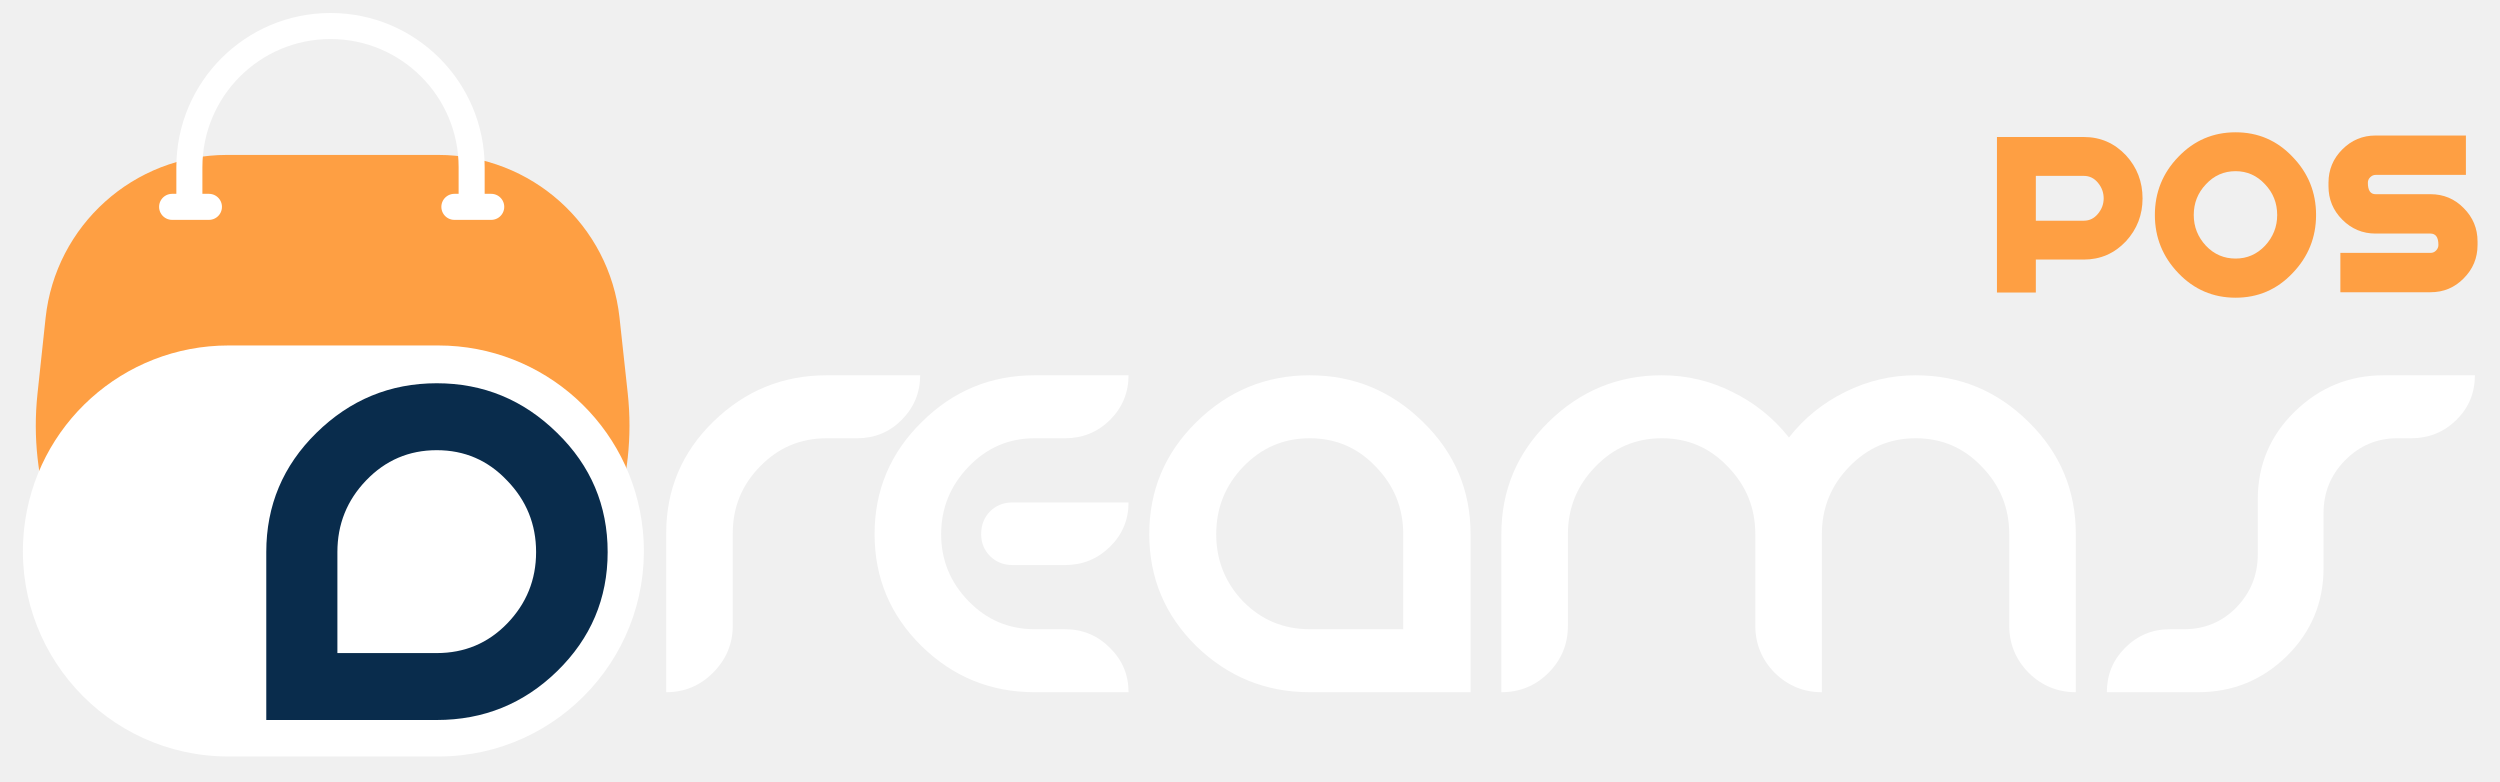
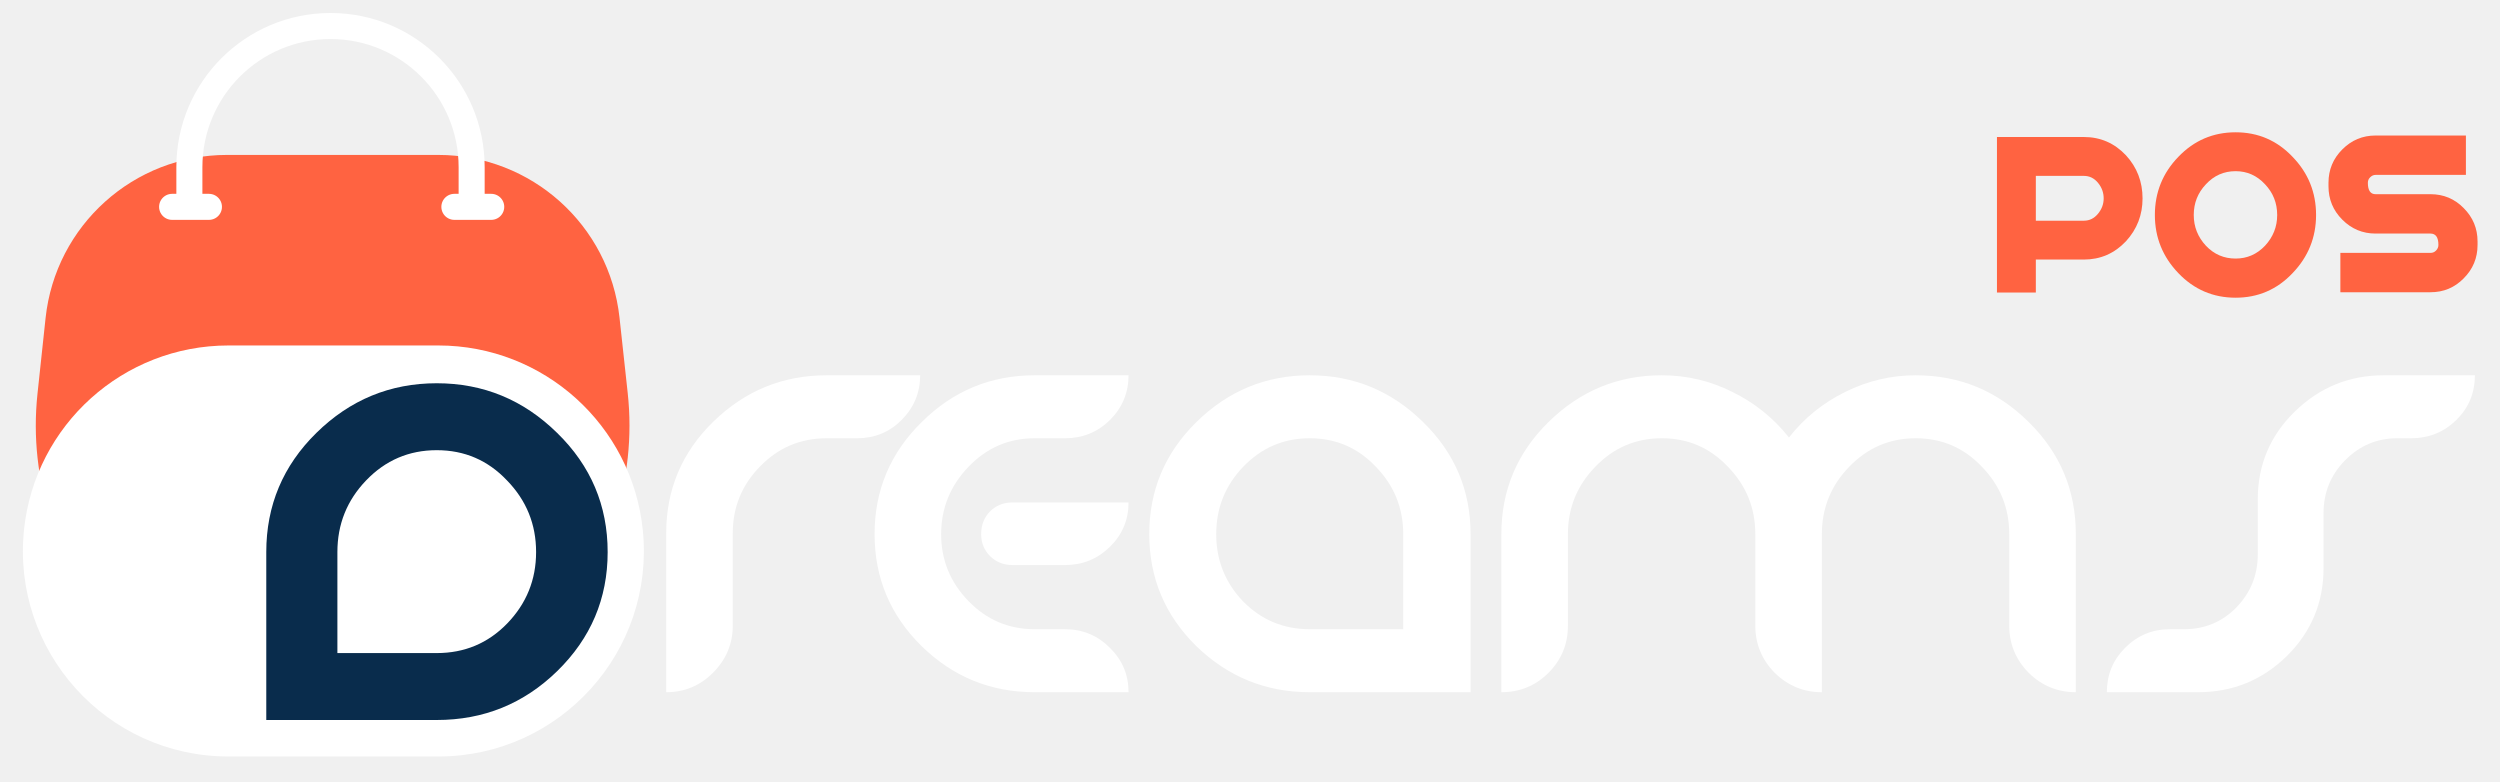
<svg xmlns="http://www.w3.org/2000/svg" width="96" height="30" viewBox="0 0 96 30" fill="none">
  <path d="M28.138 20.481C28.138 19.477 28.488 18.62 29.188 17.91C29.887 17.189 30.739 16.829 31.743 16.829H32.915C33.584 16.829 34.152 16.596 34.619 16.13C35.095 15.653 35.334 15.08 35.334 14.411H31.743C30.06 14.411 28.61 15.004 27.392 16.191C26.186 17.367 25.582 18.797 25.582 20.481V26.581C26.282 26.581 26.88 26.333 27.377 25.836C27.884 25.329 28.138 24.725 28.138 24.025V20.481Z" fill="white" />
  <path d="M39.73 26.581C38.047 26.581 36.601 25.993 35.395 24.816C34.188 23.63 33.584 22.195 33.584 20.511C33.584 18.828 34.188 17.392 35.395 16.206C36.601 15.009 38.047 14.411 39.73 14.411H43.336C43.336 15.08 43.097 15.653 42.621 16.13C42.144 16.596 41.571 16.829 40.902 16.829H39.73C38.736 16.829 37.889 17.195 37.19 17.925C36.49 18.655 36.14 19.517 36.14 20.511C36.14 21.505 36.49 22.362 37.19 23.082C37.889 23.802 38.736 24.162 39.73 24.162H40.902C41.571 24.162 42.144 24.401 42.621 24.877C43.097 25.344 43.336 25.912 43.336 26.581H39.73ZM38.878 19.294H43.336C43.336 19.963 43.097 20.531 42.621 20.998C42.144 21.464 41.571 21.698 40.902 21.698H38.878C38.544 21.698 38.26 21.586 38.026 21.363C37.793 21.13 37.676 20.846 37.676 20.511C37.676 20.166 37.788 19.877 38.011 19.644C38.244 19.411 38.533 19.294 38.878 19.294Z" fill="white" />
  <path d="M56.47 20.511V26.581H50.294C48.61 26.581 47.16 25.993 45.943 24.816C44.736 23.63 44.132 22.195 44.132 20.511C44.132 18.828 44.736 17.392 45.943 16.206C47.16 15.009 48.61 14.411 50.294 14.411C51.977 14.411 53.428 15.009 54.645 16.206C55.862 17.392 56.47 18.828 56.47 20.511ZM53.884 24.162V20.511C53.884 19.507 53.534 18.645 52.834 17.925C52.145 17.195 51.298 16.829 50.294 16.829C49.29 16.829 48.438 17.195 47.738 17.925C47.048 18.645 46.703 19.507 46.703 20.511C46.703 21.515 47.048 22.377 47.738 23.097C48.438 23.807 49.29 24.162 50.294 24.162H53.884Z" fill="white" />
  <path d="M69.96 20.511V26.581C69.26 26.581 68.656 26.333 68.149 25.836C67.652 25.329 67.404 24.725 67.404 24.025V20.511C67.404 19.507 67.054 18.645 66.354 17.925C65.664 17.195 64.817 16.829 63.813 16.829C62.809 16.829 61.957 17.195 61.258 17.925C60.558 18.645 60.208 19.507 60.208 20.511V24.025C60.208 24.735 59.959 25.339 59.462 25.836C58.965 26.333 58.362 26.581 57.652 26.581V20.511C57.652 18.828 58.255 17.392 59.462 16.206C60.679 15.009 62.13 14.411 63.813 14.411C64.767 14.411 65.669 14.623 66.521 15.05C67.373 15.465 68.098 16.049 68.697 16.799C69.275 16.059 69.995 15.476 70.857 15.05C71.719 14.623 72.622 14.411 73.565 14.411C75.249 14.411 76.694 15.009 77.901 16.206C79.108 17.392 79.711 18.828 79.711 20.511V26.581C79.011 26.581 78.408 26.333 77.901 25.836C77.404 25.329 77.155 24.725 77.155 24.025V20.511C77.155 19.507 76.805 18.645 76.106 17.925C75.416 17.195 74.569 16.829 73.565 16.829C72.561 16.829 71.709 17.195 71.009 17.925C70.309 18.645 69.96 19.507 69.96 20.511Z" fill="white" />
  <path d="M86.699 19.172C86.699 17.854 87.171 16.733 88.114 15.81C89.067 14.877 90.208 14.411 91.537 14.411H95.036C95.036 15.09 94.797 15.663 94.321 16.13C93.844 16.596 93.266 16.829 92.587 16.829H92.054C91.273 16.829 90.604 17.113 90.046 17.681C89.498 18.239 89.224 18.914 89.224 19.705V21.819C89.224 23.138 88.753 24.264 87.81 25.197C86.866 26.12 85.73 26.581 84.402 26.581H80.903C80.903 25.912 81.136 25.344 81.603 24.877C82.079 24.401 82.652 24.162 83.322 24.162H83.869C84.66 24.162 85.33 23.883 85.877 23.326C86.425 22.758 86.699 22.078 86.699 21.287V19.172Z" fill="white" />
-   <path d="M80.021 5.261C80.655 5.261 81.194 5.495 81.637 5.964C82.062 6.427 82.274 6.979 82.274 7.619C82.274 8.253 82.062 8.801 81.637 9.264C81.194 9.733 80.655 9.967 80.021 9.967H78.176V11.232H76.683V5.261H80.021ZM80.021 8.475C80.236 8.475 80.417 8.386 80.563 8.208C80.709 8.031 80.781 7.834 80.781 7.619C80.781 7.397 80.709 7.197 80.563 7.02C80.417 6.842 80.236 6.754 80.021 6.754H78.176V8.475H80.021Z" fill="#FE9F43" />
-   <path d="M85.847 5.08C86.709 5.08 87.438 5.394 88.033 6.021C88.636 6.643 88.937 7.387 88.937 8.256C88.937 9.118 88.636 9.863 88.033 10.49C87.438 11.118 86.709 11.432 85.847 11.432C84.984 11.432 84.252 11.118 83.65 10.49C83.048 9.863 82.747 9.118 82.747 8.256C82.747 7.387 83.048 6.643 83.65 6.021C84.252 5.394 84.984 5.08 85.847 5.08ZM85.847 9.929C86.29 9.929 86.667 9.764 86.978 9.435C87.289 9.099 87.444 8.706 87.444 8.256C87.444 7.799 87.289 7.406 86.978 7.077C86.667 6.741 86.29 6.573 85.847 6.573C85.397 6.573 85.016 6.741 84.706 7.077C84.395 7.406 84.24 7.799 84.24 8.256C84.24 8.706 84.395 9.099 84.706 9.435C85.016 9.764 85.397 9.929 85.847 9.929Z" fill="#FE9F43" />
-   <path d="M90.926 7.02C90.926 7.311 91.024 7.457 91.22 7.457H93.331C93.832 7.457 94.257 7.635 94.605 7.99C94.96 8.345 95.138 8.772 95.138 9.273V9.406C95.138 9.907 94.96 10.335 94.605 10.69C94.257 11.045 93.832 11.222 93.331 11.222H89.87V9.711H93.331C93.414 9.711 93.483 9.682 93.54 9.625C93.604 9.562 93.635 9.489 93.635 9.406C93.635 9.115 93.534 8.969 93.331 8.969H91.22C90.726 8.969 90.301 8.791 89.946 8.437C89.591 8.082 89.414 7.654 89.414 7.153V7.02C89.414 6.519 89.591 6.091 89.946 5.736C90.301 5.381 90.726 5.204 91.22 5.204H94.691V6.716H91.22C91.144 6.716 91.075 6.747 91.011 6.811C90.954 6.868 90.926 6.937 90.926 7.02Z" fill="#FE9F43" />
-   <path d="M1.75 12.215C2.13 8.652 5.137 5.949 8.72 5.949H16.825C20.4 5.949 23.402 8.641 23.789 12.195L24.104 15.091C24.839 21.834 19.557 27.723 12.774 27.723C6 27.723 0.721 21.851 1.44 15.115L1.75 12.215Z" fill="#FE9F43" />
+   <path d="M80.021 5.261C80.655 5.261 81.194 5.495 81.637 5.964C82.062 6.427 82.274 6.979 82.274 7.619C82.274 8.253 82.062 8.801 81.637 9.264C81.194 9.733 80.655 9.967 80.021 9.967H78.176V11.232H76.683V5.261H80.021ZM80.021 8.475C80.236 8.475 80.417 8.386 80.563 8.208C80.709 8.031 80.781 7.834 80.781 7.619C80.781 7.397 80.709 7.197 80.563 7.02C80.417 6.842 80.236 6.754 80.021 6.754H78.176V8.475H80.021Z" fill="#ff6341" />
+   <path d="M85.847 5.08C86.709 5.08 87.438 5.394 88.033 6.021C88.636 6.643 88.937 7.387 88.937 8.256C88.937 9.118 88.636 9.863 88.033 10.49C87.438 11.118 86.709 11.432 85.847 11.432C84.984 11.432 84.252 11.118 83.65 10.49C83.048 9.863 82.747 9.118 82.747 8.256C82.747 7.387 83.048 6.643 83.65 6.021C84.252 5.394 84.984 5.08 85.847 5.08ZM85.847 9.929C86.29 9.929 86.667 9.764 86.978 9.435C87.289 9.099 87.444 8.706 87.444 8.256C87.444 7.799 87.289 7.406 86.978 7.077C86.667 6.741 86.29 6.573 85.847 6.573C85.397 6.573 85.016 6.741 84.706 7.077C84.395 7.406 84.24 7.799 84.24 8.256C84.24 8.706 84.395 9.099 84.706 9.435C85.016 9.764 85.397 9.929 85.847 9.929Z" fill="#ff6341" />
+   <path d="M90.926 7.02C90.926 7.311 91.024 7.457 91.22 7.457H93.331C93.832 7.457 94.257 7.635 94.605 7.99C94.96 8.345 95.138 8.772 95.138 9.273V9.406C95.138 9.907 94.96 10.335 94.605 10.69C94.257 11.045 93.832 11.222 93.331 11.222H89.87V9.711H93.331C93.414 9.711 93.483 9.682 93.54 9.625C93.604 9.562 93.635 9.489 93.635 9.406C93.635 9.115 93.534 8.969 93.331 8.969H91.22C90.726 8.969 90.301 8.791 89.946 8.437C89.591 8.082 89.414 7.654 89.414 7.153V7.02C89.414 6.519 89.591 6.091 89.946 5.736C90.301 5.381 90.726 5.204 91.22 5.204H94.691V6.716H91.22C91.144 6.716 91.075 6.747 91.011 6.811C90.954 6.868 90.926 6.937 90.926 7.02Z" fill="#ff6341" />
+   <path d="M1.75 12.215C2.13 8.652 5.137 5.949 8.72 5.949H16.825C20.4 5.949 23.402 8.641 23.789 12.195L24.104 15.091C24.839 21.834 19.557 27.723 12.774 27.723C6 27.723 0.721 21.851 1.44 15.115L1.75 12.215Z" fill="#ff6341" />
  <path d="M0.924 20.326C1.35 16.312 4.736 13.266 8.772 13.266H16.832C20.878 13.266 24.269 16.325 24.683 20.35C25.161 25.003 21.51 29.049 16.832 29.049H8.772C4.085 29.049 0.43 24.988 0.924 20.326Z" fill="white" />
  <path d="M18.111 7.465L18.111 6.419C18.111 3.426 15.685 0.999 12.692 0.999C9.698 0.999 7.272 3.426 7.272 6.419L7.272 7.465" stroke="white" stroke-linecap="round" />
  <path d="M10.225 21.199V27.648H16.771C18.571 27.648 20.112 27.023 21.394 25.773C22.687 24.512 23.334 22.987 23.334 21.199C23.334 19.41 22.687 17.885 21.394 16.624C20.101 15.353 18.56 14.717 16.771 14.717C14.982 14.717 13.441 15.353 12.148 16.624C10.866 17.885 10.225 19.41 10.225 21.199ZM12.956 25.078V21.199C12.956 20.132 13.323 19.216 14.056 18.451C14.799 17.675 15.704 17.287 16.771 17.287C17.838 17.287 18.738 17.675 19.471 18.451C20.214 19.216 20.586 20.132 20.586 21.199C20.586 22.265 20.214 23.181 19.471 23.947C18.738 24.701 17.838 25.078 16.771 25.078H12.956Z" fill="#092C4C" />
  <path d="M18.863 7.943L17.448 7.943" stroke="white" stroke-linecap="round" />
  <path d="M8.023 7.943L6.609 7.943" stroke="white" stroke-linecap="round" />
</svg>
